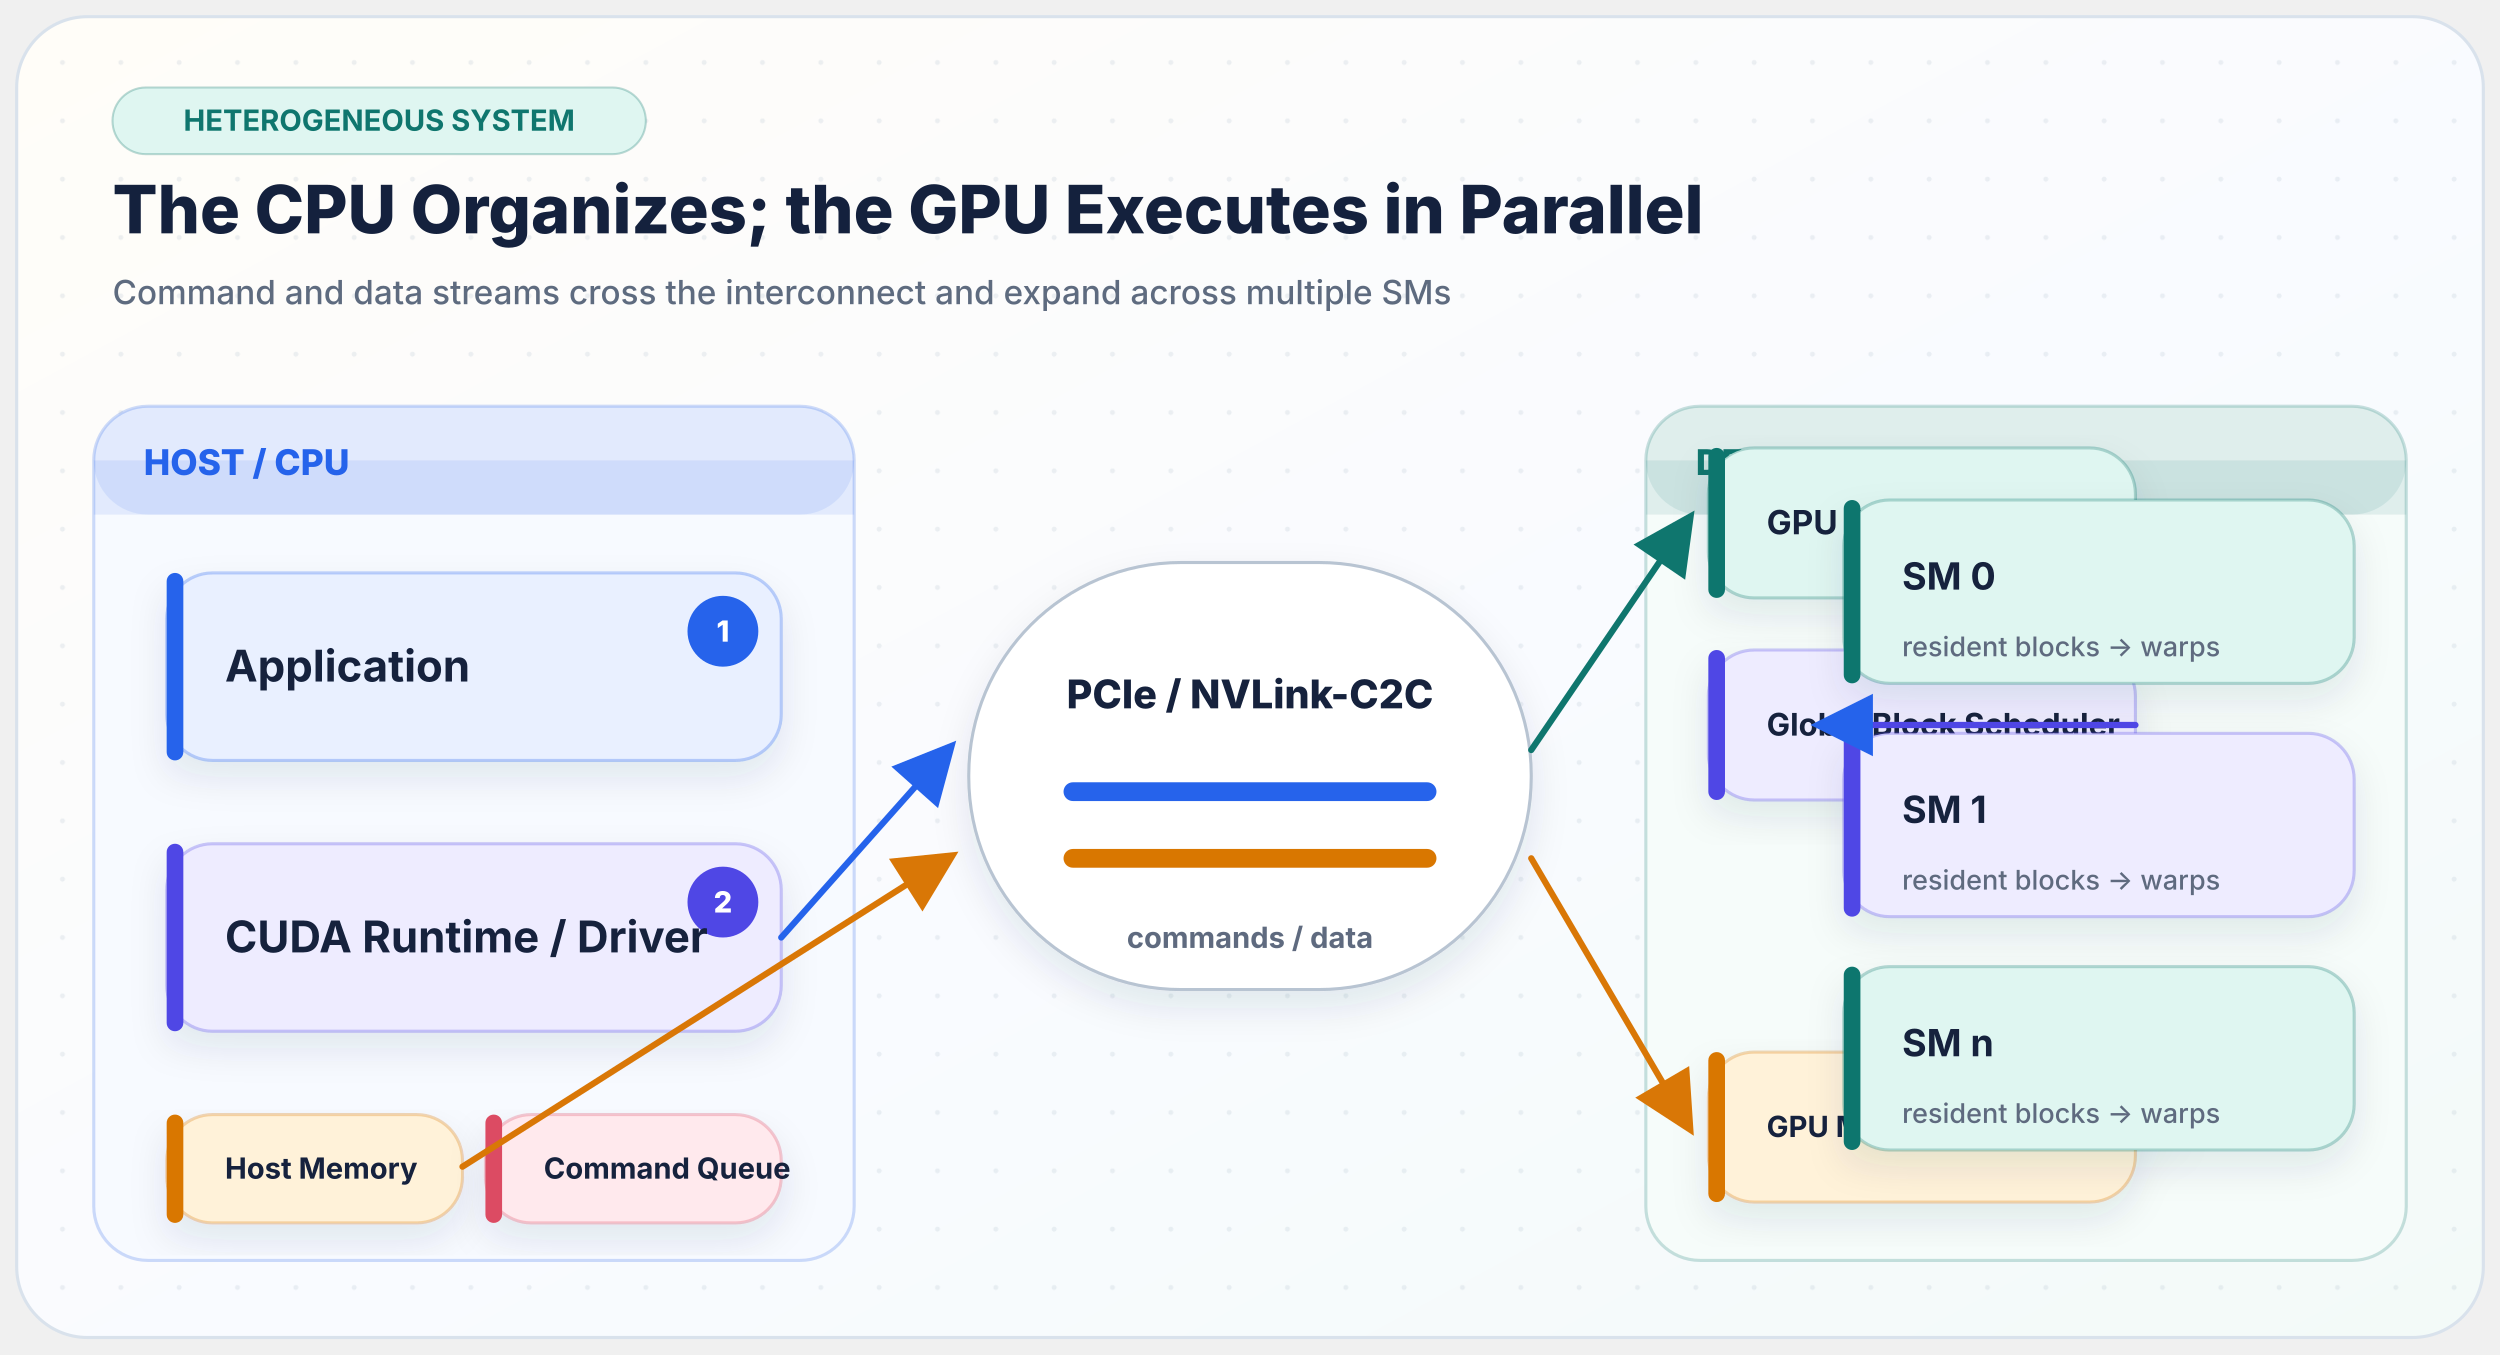
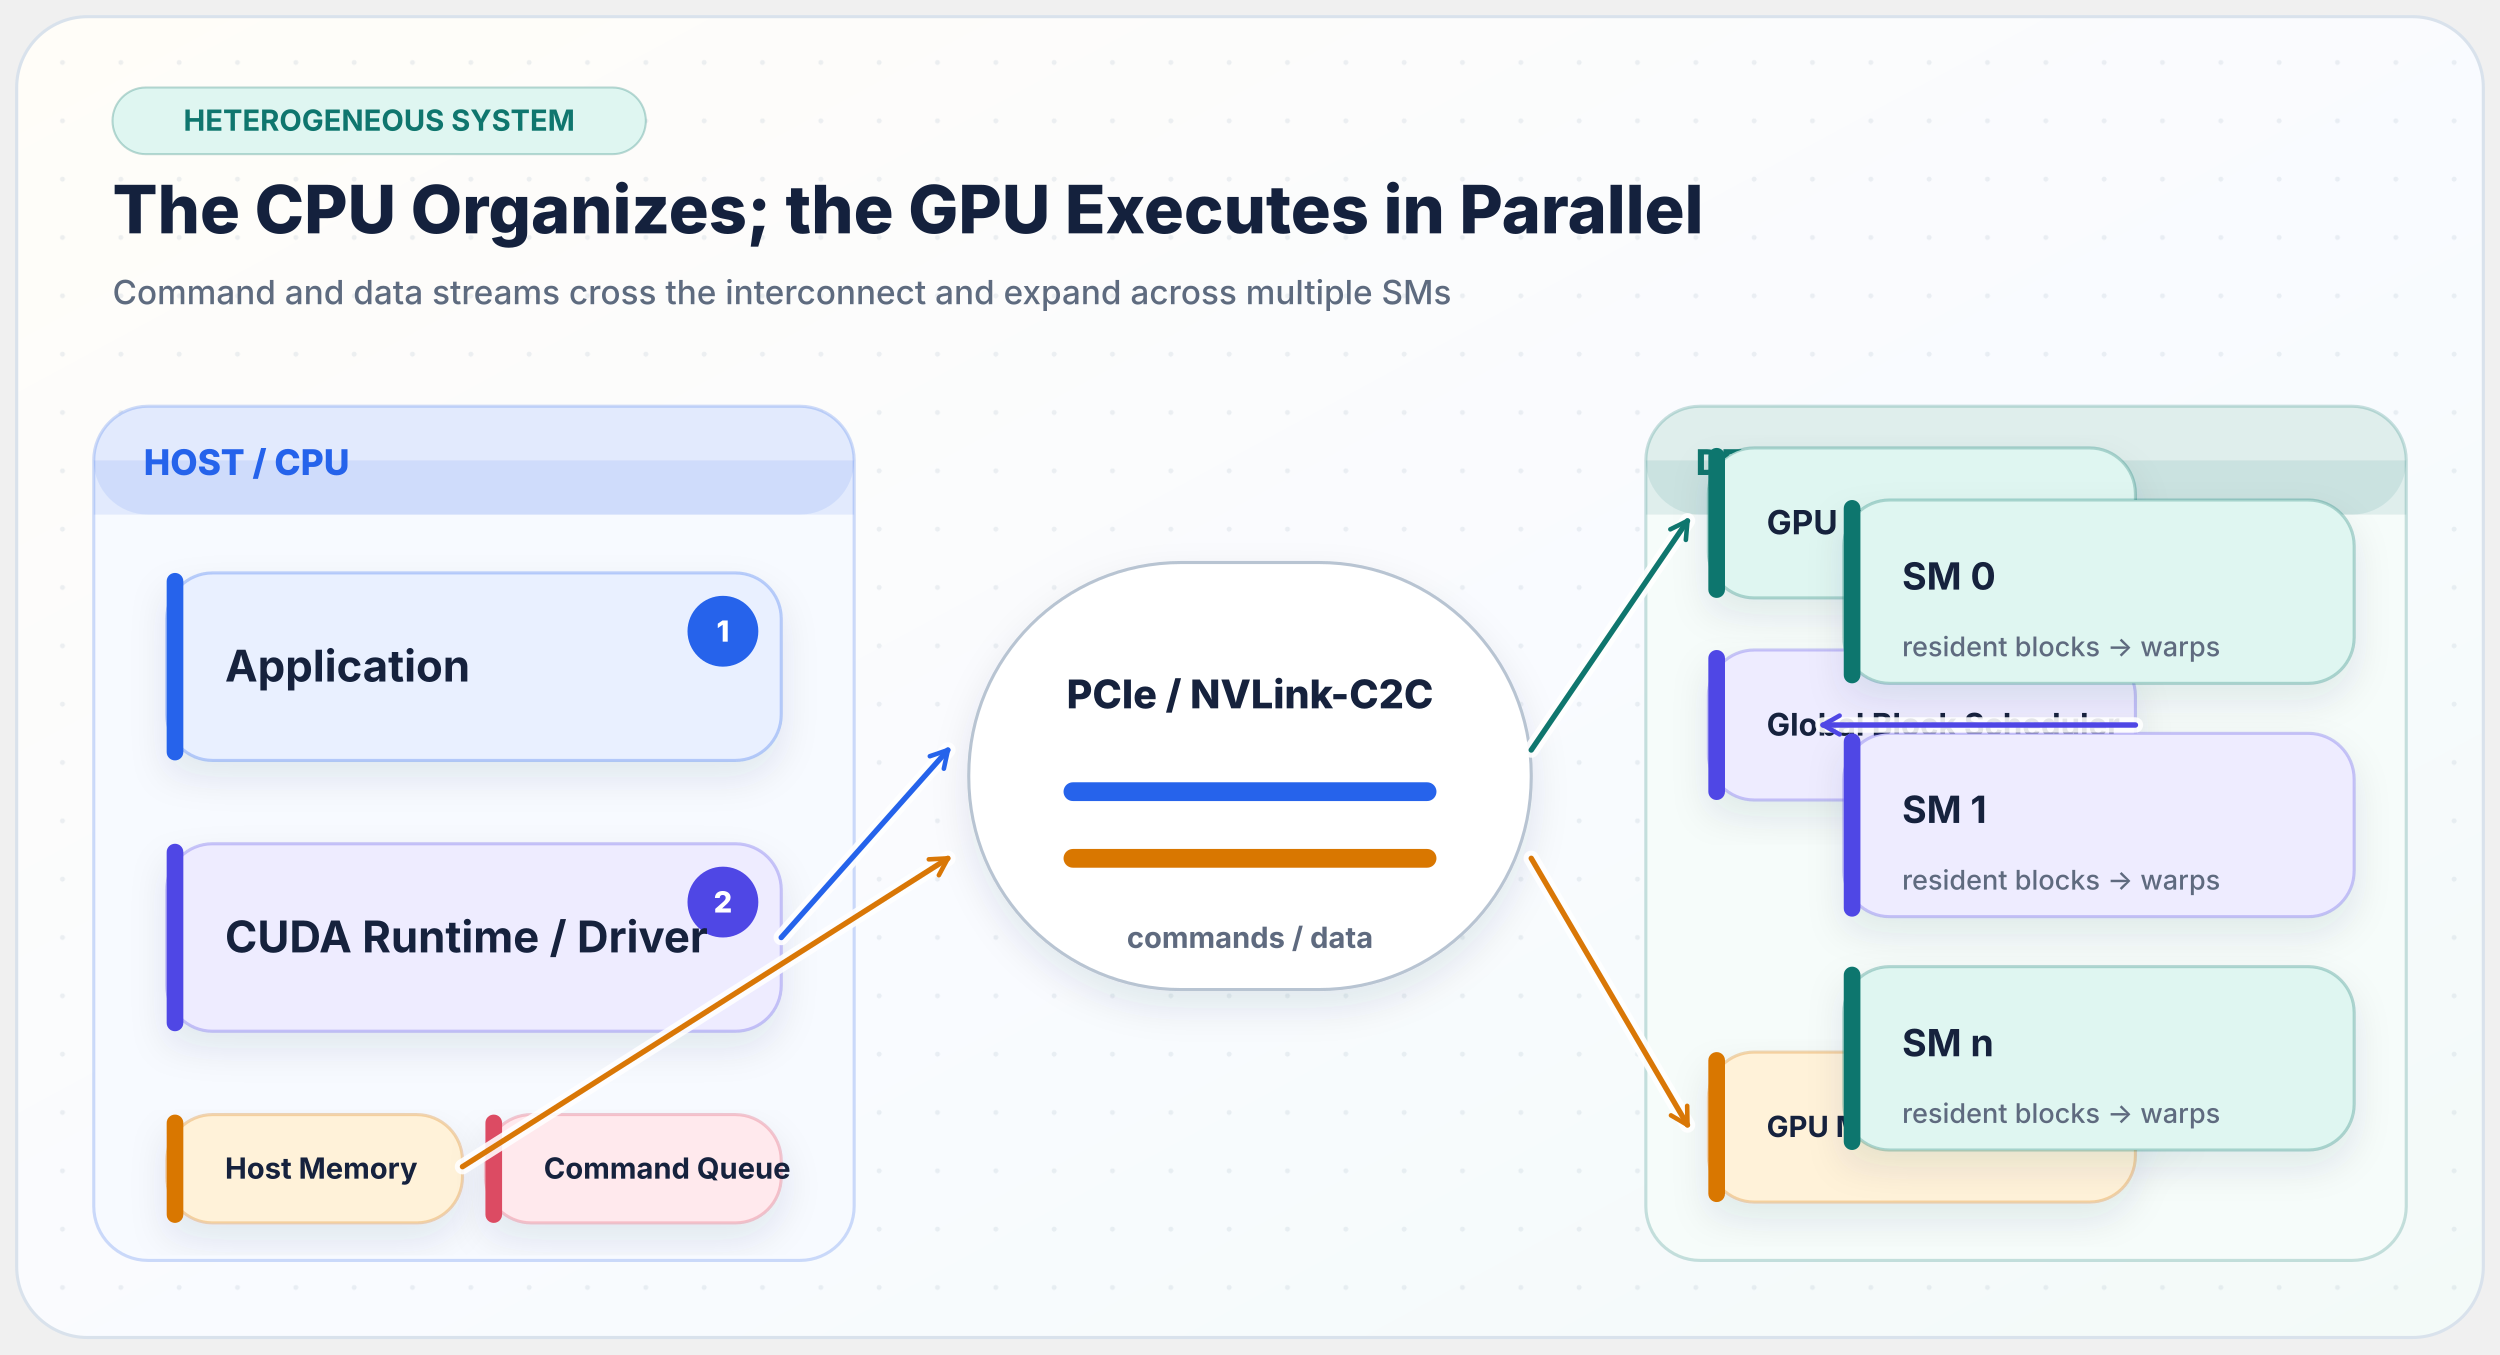
<svg xmlns="http://www.w3.org/2000/svg" width="1200" height="650" viewBox="0 0 1200 650" role="img" aria-labelledby="diagram-title diagram-desc">
  <defs>
    <linearGradient id="paper" x1="0" y1="0" x2="1" y2="1">
      <stop offset="0" stop-color="#fffdf8" />
      <stop offset=".55" stop-color="#f9fbff" />
      <stop offset="1" stop-color="#f3faf8" />
    </linearGradient>
    <pattern id="dots" width="28" height="28" patternUnits="userSpaceOnUse">
      <circle cx="2" cy="2" r="1.2" fill="#9fb0c2" opacity=".18" />
    </pattern>
    <filter id="shadow" x="-20%" y="-20%" width="140%" height="150%">
      <feDropShadow dx="0" dy="8" stdDeviation="9" flood-color="#183153" flood-opacity=".10" />
    </filter>
-     <marker id="arrow" markerWidth="10" markerHeight="10" refX="8" refY="5" orient="auto" markerUnits="strokeWidth">
-       <path d="M 0 0 L 10 5 L 0 10 z" fill="#b8c4d2" />
+     <marker id="arrow" markerWidth="12" markerHeight="12" refX="10" refY="6" orient="auto" markerUnits="userSpaceOnUse">
+       <path d="M 2 1.5 L 10 6 L 2 10.5" fill="none" stroke="#b8c4d2" stroke-width="2.2" stroke-linecap="round" stroke-linejoin="round" />
    </marker>
-     <marker id="arrowTeal" markerWidth="10" markerHeight="10" refX="8" refY="5" orient="auto" markerUnits="strokeWidth">
-       <path d="M 0 0 L 10 5 L 0 10 z" fill="#0f766e" />
+     <marker id="arrowTeal" markerWidth="12" markerHeight="12" refX="10" refY="6" orient="auto" markerUnits="userSpaceOnUse">
+       <path d="M 2 1.5 L 10 6 L 2 10.5" fill="none" stroke="#0f766e" stroke-width="2.2" stroke-linecap="round" stroke-linejoin="round" />
    </marker>
-     <marker id="arrowBlue" markerWidth="10" markerHeight="10" refX="8" refY="5" orient="auto" markerUnits="strokeWidth">
-       <path d="M 0 0 L 10 5 L 0 10 z" fill="#2563eb" />
+     <marker id="arrowBlue" markerWidth="12" markerHeight="12" refX="10" refY="6" orient="auto" markerUnits="userSpaceOnUse">
+       <path d="M 2 1.5 L 10 6 L 2 10.5" fill="none" stroke="#2563eb" stroke-width="2.2" stroke-linecap="round" stroke-linejoin="round" />
    </marker>
-     <marker id="arrowAmber" markerWidth="10" markerHeight="10" refX="8" refY="5" orient="auto" markerUnits="strokeWidth">
-       <path d="M 0 0 L 10 5 L 0 10 z" fill="#d97706" />
+     <marker id="arrowIndigo" markerWidth="12" markerHeight="12" refX="10" refY="6" orient="auto" markerUnits="userSpaceOnUse">
+       <path d="M 2 1.5 L 10 6 L 2 10.5" fill="none" stroke="#4f46e5" stroke-width="2.2" stroke-linecap="round" stroke-linejoin="round" />
    </marker>
-     <marker id="arrowRose" markerWidth="10" markerHeight="10" refX="8" refY="5" orient="auto" markerUnits="strokeWidth">
-       <path d="M 0 0 L 10 5 L 0 10 z" fill="#dc4c64" />
+     <marker id="arrowAmber" markerWidth="12" markerHeight="12" refX="10" refY="6" orient="auto" markerUnits="userSpaceOnUse">
+       <path d="M 2 1.5 L 10 6 L 2 10.5" fill="none" stroke="#d97706" stroke-width="2.2" stroke-linecap="round" stroke-linejoin="round" />
+     </marker>
+     <marker id="arrowRose" markerWidth="12" markerHeight="12" refX="10" refY="6" orient="auto" markerUnits="userSpaceOnUse">
+       <path d="M 2 1.5 L 10 6 L 2 10.5" fill="none" stroke="#dc4c64" stroke-width="2.2" stroke-linecap="round" stroke-linejoin="round" />
+     </marker>
+     <marker id="arrowGreen" markerWidth="12" markerHeight="12" refX="10" refY="6" orient="auto" markerUnits="userSpaceOnUse">
+       <path d="M 2 1.5 L 10 6 L 2 10.5" fill="none" stroke="#16865b" stroke-width="2.2" stroke-linecap="round" stroke-linejoin="round" />
    </marker>
  </defs>
  <rect x="8" y="8" width="1184" height="634" rx="34" fill="url(#paper)" stroke="#d9e2ec" stroke-width="1.5" />
  <rect x="8" y="8" width="1184" height="634" rx="34" fill="url(#dots)" />
  <g>
    <rect x="54" y="42" width="256" height="32" rx="16" fill="#dff6f1" stroke="#0f766e" stroke-opacity=".28" />
    <text x="182" y="62.76" text-anchor="middle" font-family="Inter, Noto Sans SC, PingFang SC, Microsoft YaHei, system-ui, sans-serif" font-size="14" font-weight="700" fill="#0f766e" opacity="1">
      <tspan x="182" dy="0">HETEROGENEOUS SYSTEM</tspan>
    </text>
  </g>
  <text x="54" y="112" text-anchor="start" font-family="Inter, Noto Sans SC, PingFang SC, Microsoft YaHei, system-ui, sans-serif" font-size="32" font-weight="800" fill="#14213d" opacity="1">
    <tspan x="54" dy="0">The CPU Organizes; the GPU Executes in Parallel</tspan>
  </text>
  <text x="54" y="146" text-anchor="start" font-family="Inter, Noto Sans SC, PingFang SC, Microsoft YaHei, system-ui, sans-serif" font-size="16" font-weight="500" fill="#5e6b7f" opacity="1">
    <tspan x="54" dy="0">Command and data streams cross the interconnect and expand across multiple SMs</tspan>
  </text>
  <g>
    <rect x="45" y="195" width="365" height="410" rx="26" fill="#f7faff" stroke="#2563eb" stroke-opacity=".22" stroke-width="1.5" />
    <rect x="45" y="195" width="365" height="52" rx="26" fill="#2563eb" fill-opacity=".1" />
    <rect x="45" y="221" width="365" height="26" fill="#2563eb" fill-opacity=".1" />
    <text x="69" y="228" text-anchor="start" font-family="Inter, Noto Sans SC, PingFang SC, Microsoft YaHei, system-ui, sans-serif" font-size="17" font-weight="800" fill="#2563eb" opacity="1">
      <tspan x="69" dy="0">HOST / CPU</tspan>
    </text>
  </g>
  <g filter="url(#shadow)">
    <rect x="80" y="275" width="295" height="90" rx="22" fill="#e9f0ff" stroke="#2563eb" stroke-opacity=".28" stroke-width="1.5" />
    <rect x="80" y="275" width="8" height="90" rx="4" fill="#2563eb" />
    <circle cx="347" cy="303" r="17" fill="#2563eb" />
    <text x="347" y="308" text-anchor="middle" font-family="Inter, Noto Sans SC, PingFang SC, Microsoft YaHei, system-ui, sans-serif" font-size="14" font-weight="800" fill="#ffffff" opacity="1">
      <tspan x="347" dy="0">1</tspan>
    </text>
    <text x="108" y="327.14" text-anchor="start" font-family="Inter, Noto Sans SC, PingFang SC, Microsoft YaHei, system-ui, sans-serif" font-size="21" font-weight="750" fill="#14213d" opacity="1">
      <tspan x="108" dy="0">Application</tspan>
    </text>
  </g>
  <g filter="url(#shadow)">
    <rect x="80" y="405" width="295" height="90" rx="22" fill="#eeecff" stroke="#4f46e5" stroke-opacity=".28" stroke-width="1.5" />
    <rect x="80" y="405" width="8" height="90" rx="4" fill="#4f46e5" />
    <circle cx="347" cy="433" r="17" fill="#4f46e5" />
    <text x="347" y="438" text-anchor="middle" font-family="Inter, Noto Sans SC, PingFang SC, Microsoft YaHei, system-ui, sans-serif" font-size="14" font-weight="800" fill="#ffffff" opacity="1">
      <tspan x="347" dy="0">2</tspan>
    </text>
    <text x="108" y="457.14" text-anchor="start" font-family="Inter, Noto Sans SC, PingFang SC, Microsoft YaHei, system-ui, sans-serif" font-size="21" font-weight="750" fill="#14213d" opacity="1">
      <tspan x="108" dy="0">CUDA Runtime / Driver</tspan>
    </text>
  </g>
  <g filter="url(#shadow)">
    <rect x="80" y="535" width="142" height="52" rx="22" fill="#fff2d9" stroke="#d97706" stroke-opacity=".28" stroke-width="1.5" />
    <rect x="80" y="535" width="8" height="52" rx="4" fill="#d97706" />
    <text x="108" y="565.76" text-anchor="start" font-family="Inter, Noto Sans SC, PingFang SC, Microsoft YaHei, system-ui, sans-serif" font-size="14" font-weight="750" fill="#14213d" opacity="1">
      <tspan x="108" dy="0">Host Memory</tspan>
    </text>
  </g>
  <g filter="url(#shadow)">
    <rect x="233" y="535" width="142" height="52" rx="22" fill="#ffe9ed" stroke="#dc4c64" stroke-opacity=".28" stroke-width="1.5" />
    <rect x="233" y="535" width="8" height="52" rx="4" fill="#dc4c64" />
    <text x="261" y="565.76" text-anchor="start" font-family="Inter, Noto Sans SC, PingFang SC, Microsoft YaHei, system-ui, sans-serif" font-size="14" font-weight="750" fill="#14213d" opacity="1">
      <tspan x="261" dy="0">Command Queue</tspan>
    </text>
  </g>
  <g>
    <rect x="790" y="195" width="365" height="410" rx="26" fill="#f6fcfa" stroke="#0f766e" stroke-opacity=".22" stroke-width="1.5" />
    <rect x="790" y="195" width="365" height="52" rx="26" fill="#0f766e" fill-opacity=".1" />
    <rect x="790" y="221" width="365" height="26" fill="#0f766e" fill-opacity=".1" />
    <text x="814" y="228" text-anchor="start" font-family="Inter, Noto Sans SC, PingFang SC, Microsoft YaHei, system-ui, sans-serif" font-size="17" font-weight="800" fill="#0f766e" opacity="1">
      <tspan x="814" dy="0">DEVICE / GPU</tspan>
    </text>
  </g>
  <g filter="url(#shadow)">
    <rect x="820" y="215" width="205" height="72" rx="22" fill="#dff6f1" stroke="#0f766e" stroke-opacity=".28" stroke-width="1.5" />
    <rect x="820" y="215" width="8" height="72" rx="4" fill="#0f766e" />
    <text x="848" y="256.44" text-anchor="start" font-family="Inter, Noto Sans SC, PingFang SC, Microsoft YaHei, system-ui, sans-serif" font-size="16" font-weight="750" fill="#14213d" opacity="1">
      <tspan x="848" dy="0">GPU Front End</tspan>
    </text>
  </g>
  <g filter="url(#shadow)">
    <rect x="820" y="312" width="205" height="72" rx="22" fill="#eeecff" stroke="#4f46e5" stroke-opacity=".28" stroke-width="1.5" />
    <rect x="820" y="312" width="8" height="72" rx="4" fill="#4f46e5" />
    <text x="848" y="353.1" text-anchor="start" font-family="Inter, Noto Sans SC, PingFang SC, Microsoft YaHei, system-ui, sans-serif" font-size="15" font-weight="750" fill="#14213d" opacity="1">
      <tspan x="848" dy="0">Global Block Scheduler</tspan>
    </text>
  </g>
  <g filter="url(#shadow)">
    <rect x="820" y="505" width="205" height="72" rx="22" fill="#fff2d9" stroke="#d97706" stroke-opacity=".28" stroke-width="1.5" />
    <rect x="820" y="505" width="8" height="72" rx="4" fill="#d97706" />
    <text x="848" y="545.76" text-anchor="start" font-family="Inter, Noto Sans SC, PingFang SC, Microsoft YaHei, system-ui, sans-serif" font-size="14" font-weight="750" fill="#14213d" opacity="1">
      <tspan x="848" dy="0">GPU Memory + Copy Engines</tspan>
    </text>
  </g>
  <g filter="url(#shadow)">
    <rect x="885" y="240" width="245" height="88" rx="22" fill="#dff6f1" stroke="#0f766e" stroke-opacity=".28" stroke-width="1.5" />
    <rect x="885" y="240" width="8" height="88" rx="4" fill="#0f766e" />
    <text x="913" y="283" text-anchor="start" font-family="Inter, Noto Sans SC, PingFang SC, Microsoft YaHei, system-ui, sans-serif" font-size="18" font-weight="750" fill="#14213d" opacity="1">
      <tspan x="913" dy="0">SM 0</tspan>
    </text>
    <text x="913" y="315" text-anchor="start" font-family="Inter, Noto Sans SC, PingFang SC, Microsoft YaHei, system-ui, sans-serif" font-size="13" font-weight="500" fill="#5e6b7f" opacity="1">
      <tspan x="913" dy="0">resident blocks → warps</tspan>
    </text>
  </g>
  <g filter="url(#shadow)">
    <rect x="885" y="352" width="245" height="88" rx="22" fill="#eeecff" stroke="#4f46e5" stroke-opacity=".28" stroke-width="1.5" />
    <rect x="885" y="352" width="8" height="88" rx="4" fill="#4f46e5" />
    <text x="913" y="395" text-anchor="start" font-family="Inter, Noto Sans SC, PingFang SC, Microsoft YaHei, system-ui, sans-serif" font-size="18" font-weight="750" fill="#14213d" opacity="1">
      <tspan x="913" dy="0">SM 1</tspan>
    </text>
    <text x="913" y="427" text-anchor="start" font-family="Inter, Noto Sans SC, PingFang SC, Microsoft YaHei, system-ui, sans-serif" font-size="13" font-weight="500" fill="#5e6b7f" opacity="1">
      <tspan x="913" dy="0">resident blocks → warps</tspan>
    </text>
  </g>
  <g filter="url(#shadow)">
    <rect x="885" y="464" width="245" height="88" rx="22" fill="#dff6f1" stroke="#0f766e" stroke-opacity=".28" stroke-width="1.5" />
    <rect x="885" y="464" width="8" height="88" rx="4" fill="#0f766e" />
    <text x="913" y="507" text-anchor="start" font-family="Inter, Noto Sans SC, PingFang SC, Microsoft YaHei, system-ui, sans-serif" font-size="18" font-weight="750" fill="#14213d" opacity="1">
      <tspan x="913" dy="0">SM n</tspan>
    </text>
    <text x="913" y="539" text-anchor="start" font-family="Inter, Noto Sans SC, PingFang SC, Microsoft YaHei, system-ui, sans-serif" font-size="13" font-weight="500" fill="#5e6b7f" opacity="1">
      <tspan x="913" dy="0">resident blocks → warps</tspan>
    </text>
  </g>
  <g filter="url(#shadow)">
    <rect x="465" y="270" width="270" height="205" rx="102" fill="#ffffff" stroke="#b8c4d2" stroke-width="1.5" />
    <text x="600" y="340" text-anchor="middle" font-family="Inter, Noto Sans SC, PingFang SC, Microsoft YaHei, system-ui, sans-serif" font-size="19" font-weight="800" fill="#14213d" opacity="1">
      <tspan x="600" dy="0">PCIe / NVLink-C2C</tspan>
    </text>
    <path d="M 515 380 H 685" stroke="#2563eb" stroke-width="9" stroke-linecap="round" />
    <path d="M 515 412 H 685" stroke="#d97706" stroke-width="9" stroke-linecap="round" />
    <text x="600" y="455" text-anchor="middle" font-family="Inter, Noto Sans SC, PingFang SC, Microsoft YaHei, system-ui, sans-serif" font-size="14" font-weight="650" fill="#5e6b7f" opacity="1">
      <tspan x="600" dy="0">commands / data</tspan>
    </text>
  </g>
-   <path d="M 375 450 L 455 360" fill="none" stroke="#2563eb" stroke-width="3" stroke-linecap="round" stroke-linejoin="round" marker-end="url(#arrowBlue)" opacity="1" />
-   <path d="M 735 360 L 810 250" fill="none" stroke="#0f766e" stroke-width="3" stroke-linecap="round" stroke-linejoin="round" marker-end="url(#arrowTeal)" opacity="1" />
-   <path d="M 222 560 L 455 412" fill="none" stroke="#d97706" stroke-width="3" stroke-linecap="round" stroke-linejoin="round" marker-end="url(#arrowAmber)" opacity="1" />
-   <path d="M 735 412 L 810 540" fill="none" stroke="#d97706" stroke-width="3" stroke-linecap="round" stroke-linejoin="round" marker-end="url(#arrowAmber)" opacity="1" />
-   <path d="M 1025 348 L 875 348" fill="none" stroke="#4f46e5" stroke-width="3" stroke-linecap="round" stroke-linejoin="round" marker-end="url(#arrowBlue)" opacity="1" />
+   <g class="flow-connector" opacity="1">
+     <path d="M 375 450 L 455 360" fill="none" stroke="#ffffff" stroke-opacity=".88" stroke-width="7.4" stroke-linecap="round" stroke-linejoin="round" />
+     <path d="M 375 450 L 455 360" fill="none" stroke="#2563eb" stroke-width="2.6" stroke-linecap="round" stroke-linejoin="round" marker-end="url(#arrowBlue)" />
+   </g>
+   <g class="flow-connector" opacity="1">
+     <path d="M 735 360 L 810 250" fill="none" stroke="#ffffff" stroke-opacity=".88" stroke-width="7.4" stroke-linecap="round" stroke-linejoin="round" />
+     <path d="M 735 360 L 810 250" fill="none" stroke="#0f766e" stroke-width="2.6" stroke-linecap="round" stroke-linejoin="round" marker-end="url(#arrowTeal)" />
+   </g>
+   <g class="flow-connector" opacity="1">
+     <path d="M 222 560 L 455 412" fill="none" stroke="#ffffff" stroke-opacity=".88" stroke-width="7.4" stroke-linecap="round" stroke-linejoin="round" />
+     <path d="M 222 560 L 455 412" fill="none" stroke="#d97706" stroke-width="2.6" stroke-linecap="round" stroke-linejoin="round" marker-end="url(#arrowAmber)" />
+   </g>
+   <g class="flow-connector" opacity="1">
+     <path d="M 735 412 L 810 540" fill="none" stroke="#ffffff" stroke-opacity=".88" stroke-width="7.4" stroke-linecap="round" stroke-linejoin="round" />
+     <path d="M 735 412 L 810 540" fill="none" stroke="#d97706" stroke-width="2.6" stroke-linecap="round" stroke-linejoin="round" marker-end="url(#arrowAmber)" />
+   </g>
+   <g class="flow-connector" opacity="1">
+     <path d="M 1025 348 L 875 348" fill="none" stroke="#ffffff" stroke-opacity=".88" stroke-width="7.4" stroke-linecap="round" stroke-linejoin="round" />
+     <path d="M 1025 348 L 875 348" fill="none" stroke="#4f46e5" stroke-width="2.6" stroke-linecap="round" stroke-linejoin="round" marker-end="url(#arrowIndigo)" />
+   </g>
</svg>
